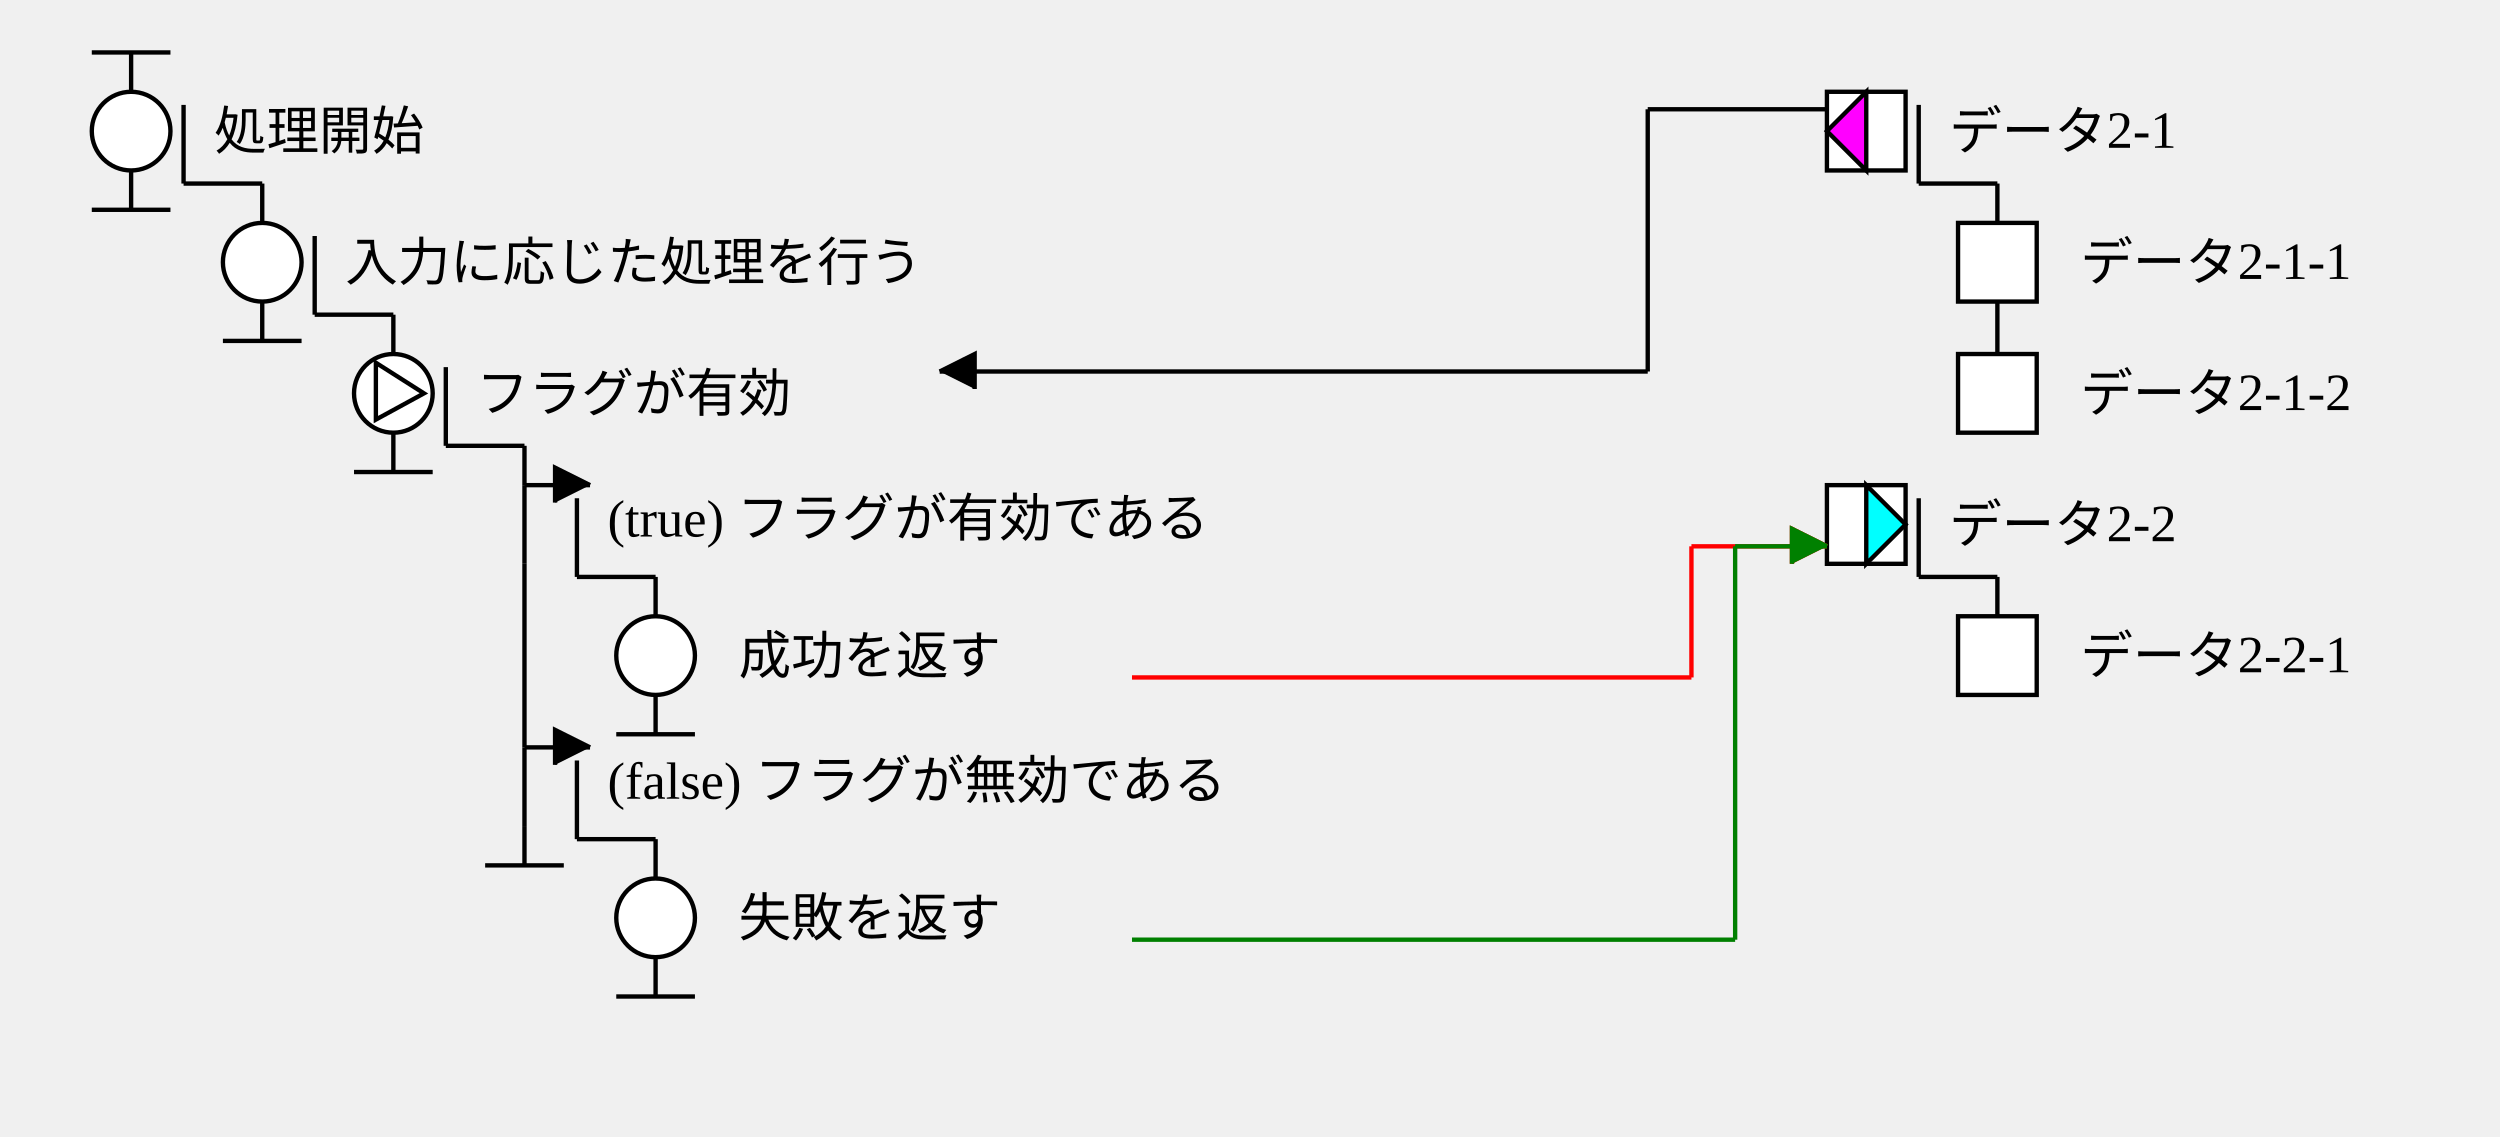
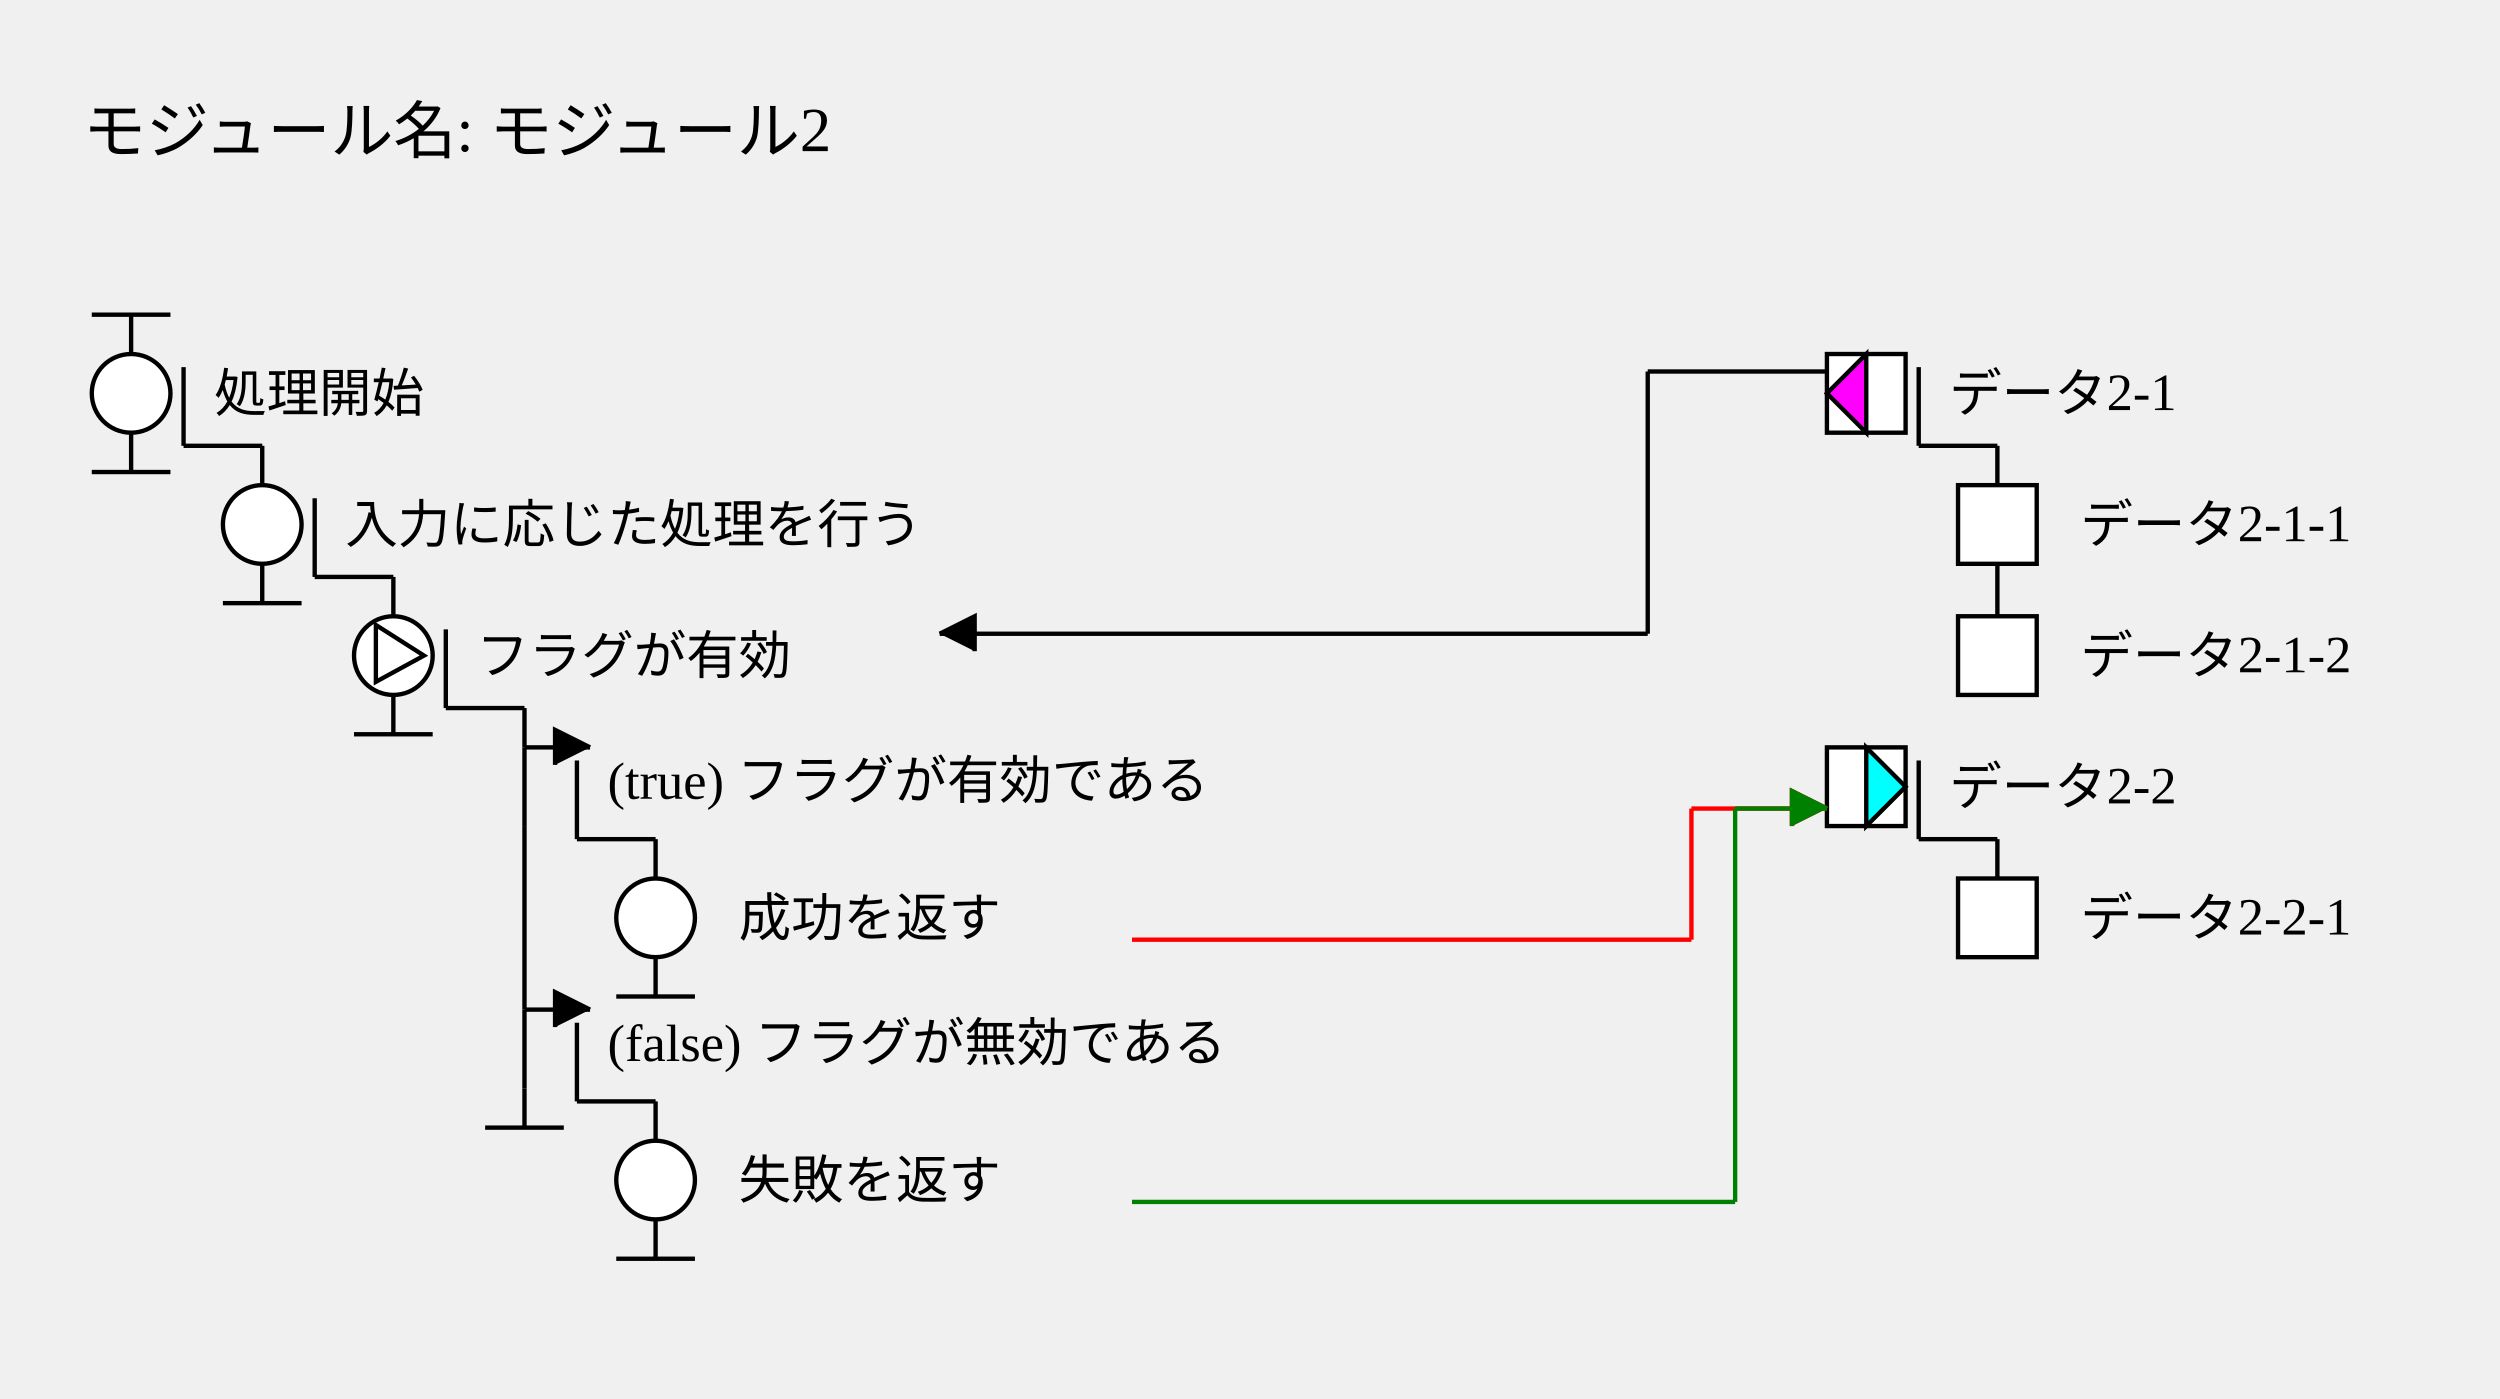
- <svg xmlns="http://www.w3.org/2000/svg" width="572" height="260" style="background-color: #808d81">
-   <circle cx="30" cy="30" r="9" fill="white" stroke="black" />
-   <text x="49" y="30" text-anchor="start" dominant-baseline="middle" font-size="100%" rotate="0">処理開始</text>
-   <line x1="30" y1="12" x2="30" y2="21" stroke="black" />
-   <line x1="21" y1="12" x2="39" y2="12" stroke="black" />
-   <line x1="30" y1="39" x2="30" y2="48" stroke="black" />
-   <line x1="21" y1="48" x2="39" y2="48" stroke="black" />
-   <circle cx="60" cy="60" r="9" fill="white" stroke="black" />
-   <text x="79" y="60" text-anchor="start" dominant-baseline="middle" font-size="100%" rotate="0">入力に応じた処理を行う</text>
-   <line x1="60" y1="69" x2="60" y2="78" stroke="black" />
-   <line x1="51" y1="78" x2="69" y2="78" stroke="black" />
-   <line x1="60" y1="42" x2="60" y2="51" stroke="black" />
-   <line x1="42" y1="42" x2="60" y2="42" stroke="black" />
-   <line x1="42" y1="24" x2="42" y2="42" stroke="black" />
-   <circle cx="90" cy="90" r="9" fill="white" stroke="black" />
-   <polygon points="97 90 86 96 86 83" fill="white" stroke="black" />
-   <text x="109" y="90" text-anchor="start" dominant-baseline="middle" font-size="100%" rotate="0">フラグが有効</text>
-   <line x1="90" y1="99" x2="90" y2="108" stroke="black" />
-   <line x1="81" y1="108" x2="99" y2="108" stroke="black" />
-   <line x1="90" y1="72" x2="90" y2="81" stroke="black" />
-   <line x1="72" y1="72" x2="90" y2="72" stroke="black" />
-   <line x1="72" y1="54" x2="72" y2="72" stroke="black" />
-   <line x1="120" y1="111" x2="120" y2="129" stroke="black" />
-   <line x1="120" y1="111" x2="135" y2="111" stroke="black" />
-   <path d="M 135 111 L 127 107 L 127 115" stroke="black" fill="black" />
-   <text x="139" y="120" text-anchor="start" dominant-baseline="middle" font-size="100%" rotate="0">(true) フラグが有効である</text>
-   <line x1="120" y1="102" x2="120" y2="111" stroke="black" />
-   <line x1="102" y1="102" x2="120" y2="102" stroke="black" />
-   <line x1="102" y1="84" x2="102" y2="102" stroke="black" />
-   <circle cx="150" cy="150" r="9" fill="white" stroke="black" />
-   <text x="169" y="150" text-anchor="start" dominant-baseline="middle" font-size="100%" rotate="0">成功を返す</text>
-   <line x1="150" y1="159" x2="150" y2="168" stroke="black" />
-   <line x1="141" y1="168" x2="159" y2="168" stroke="black" />
-   <line x1="150" y1="132" x2="150" y2="141" stroke="black" />
-   <line x1="132" y1="132" x2="150" y2="132" stroke="black" />
-   <line x1="132" y1="114" x2="132" y2="132" stroke="black" />
+ <svg xmlns="http://www.w3.org/2000/svg" width="572" height="320" style="background-color: #808d81">
+   <text x="19" y="30" text-anchor="start" dominant-baseline="middle" font-size="120%" rotate="0">モジュール名: モジュール2</text>
+   <circle cx="30" cy="90" r="9" fill="white" stroke="black" />
+   <text x="49" y="90" text-anchor="start" dominant-baseline="middle" font-size="100%" rotate="0">処理開始</text>
+   <line x1="30" y1="72" x2="30" y2="81" stroke="black" />
+   <line x1="21" y1="72" x2="39" y2="72" stroke="black" />
+   <line x1="30" y1="99" x2="30" y2="108" stroke="black" />
+   <line x1="21" y1="108" x2="39" y2="108" stroke="black" />
+   <circle cx="60" cy="120" r="9" fill="white" stroke="black" />
+   <text x="79" y="120" text-anchor="start" dominant-baseline="middle" font-size="100%" rotate="0">入力に応じた処理を行う</text>
+   <line x1="60" y1="129" x2="60" y2="138" stroke="black" />
+   <line x1="51" y1="138" x2="69" y2="138" stroke="black" />
+   <line x1="60" y1="102" x2="60" y2="111" stroke="black" />
+   <line x1="42" y1="102" x2="60" y2="102" stroke="black" />
+   <line x1="42" y1="84" x2="42" y2="102" stroke="black" />
+   <circle cx="90" cy="150" r="9" fill="white" stroke="black" />
+   <polygon points="97 150 86 156 86 143" fill="white" stroke="black" />
+   <text x="109" y="150" text-anchor="start" dominant-baseline="middle" font-size="100%" rotate="0">フラグが有効</text>
+   <line x1="90" y1="159" x2="90" y2="168" stroke="black" />
+   <line x1="81" y1="168" x2="99" y2="168" stroke="black" />
+   <line x1="90" y1="132" x2="90" y2="141" stroke="black" />
+   <line x1="72" y1="132" x2="90" y2="132" stroke="black" />
+   <line x1="72" y1="114" x2="72" y2="132" stroke="black" />
  <line x1="120" y1="171" x2="120" y2="189" stroke="black" />
  <line x1="120" y1="171" x2="135" y2="171" stroke="black" />
  <path d="M 135 171 L 127 167 L 127 175" stroke="black" fill="black" />
-   <text x="139" y="180" text-anchor="start" dominant-baseline="middle" font-size="100%" rotate="0">(false) フラグが無効である</text>
-   <line x1="120" y1="129" x2="120" y2="171" stroke="black" />
-   <line x1="120" y1="189" x2="120" y2="198" stroke="black" />
-   <line x1="111" y1="198" x2="129" y2="198" stroke="black" />
+   <text x="139" y="180" text-anchor="start" dominant-baseline="middle" font-size="100%" rotate="0">(true) フラグが有効である</text>
+   <line x1="120" y1="162" x2="120" y2="171" stroke="black" />
+   <line x1="102" y1="162" x2="120" y2="162" stroke="black" />
+   <line x1="102" y1="144" x2="102" y2="162" stroke="black" />
  <circle cx="150" cy="210" r="9" fill="white" stroke="black" />
-   <text x="169" y="210" text-anchor="start" dominant-baseline="middle" font-size="100%" rotate="0">失敗を返す</text>
+   <text x="169" y="210" text-anchor="start" dominant-baseline="middle" font-size="100%" rotate="0">成功を返す</text>
  <line x1="150" y1="219" x2="150" y2="228" stroke="black" />
  <line x1="141" y1="228" x2="159" y2="228" stroke="black" />
  <line x1="150" y1="192" x2="150" y2="201" stroke="black" />
  <line x1="132" y1="192" x2="150" y2="192" stroke="black" />
  <line x1="132" y1="174" x2="132" y2="192" stroke="black" />
-   <line x1="215" y1="85" x2="377" y2="85" stroke="black" />
-   <path d="M 215 85 L 223 81 L 223 89" stroke="black" fill="black" />
-   <line x1="259" y1="155" x2="387" y2="155" stroke="red" />
-   <line x1="259" y1="215" x2="397" y2="215" stroke="green" />
-   <rect x="418" y="21" width="18" height="18" fill="white" stroke="black" />
-   <text x="446" y="30" text-anchor="start" dominant-baseline="middle" font-size="100%" rotate="0">データ2-1</text>
-   <rect x="448" y="51" width="18" height="18" fill="white" stroke="black" />
-   <text x="476" y="60" text-anchor="start" dominant-baseline="middle" font-size="100%" rotate="0">データ2-1-1</text>
-   <line x1="457" y1="42" x2="457" y2="51" stroke="black" />
-   <line x1="439" y1="42" x2="457" y2="42" stroke="black" />
-   <line x1="439" y1="24" x2="439" y2="42" stroke="black" />
-   <rect x="448" y="81" width="18" height="18" fill="white" stroke="black" />
-   <text x="476" y="90" text-anchor="start" dominant-baseline="middle" font-size="100%" rotate="0">データ2-1-2</text>
-   <line x1="457" y1="69" x2="457" y2="81" stroke="black" />
-   <rect x="418" y="111" width="18" height="18" fill="white" stroke="black" />
-   <text x="446" y="120" text-anchor="start" dominant-baseline="middle" font-size="100%" rotate="0">データ2-2</text>
+   <line x1="120" y1="231" x2="120" y2="249" stroke="black" />
+   <line x1="120" y1="231" x2="135" y2="231" stroke="black" />
+   <path d="M 135 231 L 127 227 L 127 235" stroke="black" fill="black" />
+   <text x="139" y="240" text-anchor="start" dominant-baseline="middle" font-size="100%" rotate="0">(false) フラグが無効である</text>
+   <line x1="120" y1="189" x2="120" y2="231" stroke="black" />
+   <line x1="120" y1="249" x2="120" y2="258" stroke="black" />
+   <line x1="111" y1="258" x2="129" y2="258" stroke="black" />
+   <circle cx="150" cy="270" r="9" fill="white" stroke="black" />
+   <text x="169" y="270" text-anchor="start" dominant-baseline="middle" font-size="100%" rotate="0">失敗を返す</text>
+   <line x1="150" y1="279" x2="150" y2="288" stroke="black" />
+   <line x1="141" y1="288" x2="159" y2="288" stroke="black" />
+   <line x1="150" y1="252" x2="150" y2="261" stroke="black" />
+   <line x1="132" y1="252" x2="150" y2="252" stroke="black" />
+   <line x1="132" y1="234" x2="132" y2="252" stroke="black" />
+   <line x1="215" y1="145" x2="377" y2="145" stroke="black" />
+   <path d="M 215 145 L 223 141 L 223 149" stroke="black" fill="black" />
+   <line x1="259" y1="215" x2="387" y2="215" stroke="red" />
+   <line x1="259" y1="275" x2="397" y2="275" stroke="green" />
+   <rect x="418" y="81" width="18" height="18" fill="white" stroke="black" />
+   <text x="446" y="90" text-anchor="start" dominant-baseline="middle" font-size="100%" rotate="0">データ2-1</text>
+   <rect x="448" y="111" width="18" height="18" fill="white" stroke="black" />
+   <text x="476" y="120" text-anchor="start" dominant-baseline="middle" font-size="100%" rotate="0">データ2-1-1</text>
+   <line x1="457" y1="102" x2="457" y2="111" stroke="black" />
+   <line x1="439" y1="102" x2="457" y2="102" stroke="black" />
+   <line x1="439" y1="84" x2="439" y2="102" stroke="black" />
  <rect x="448" y="141" width="18" height="18" fill="white" stroke="black" />
-   <text x="476" y="150" text-anchor="start" dominant-baseline="middle" font-size="100%" rotate="0">データ2-2-1</text>
-   <line x1="457" y1="132" x2="457" y2="141" stroke="black" />
-   <line x1="439" y1="132" x2="457" y2="132" stroke="black" />
-   <line x1="439" y1="114" x2="439" y2="132" stroke="black" />
-   <path d="M 418 30 L 427 21 L 427 39 Z" stroke="black" fill="fuchsia" />
-   <line x1="377" y1="25" x2="418" y2="25" stroke="black" />
-   <path d="M 436 120 L 427 111 L 427 129 Z" stroke="black" fill="aqua" />
-   <line x1="387" y1="125" x2="418" y2="125" stroke="red" />
-   <path d="M 418 125 L 410 121 L 410 129" stroke="red" fill="red" />
-   <line x1="397" y1="125" x2="418" y2="125" stroke="green" />
-   <path d="M 418 125 L 410 121 L 410 129" stroke="green" fill="green" />
-   <line x1="377" y1="25" x2="377" y2="85" stroke="black" />
-   <line x1="387" y1="125" x2="387" y2="155" stroke="red" />
-   <line x1="397" y1="125" x2="397" y2="215" stroke="green" />
+   <text x="476" y="150" text-anchor="start" dominant-baseline="middle" font-size="100%" rotate="0">データ2-1-2</text>
+   <line x1="457" y1="129" x2="457" y2="141" stroke="black" />
+   <rect x="418" y="171" width="18" height="18" fill="white" stroke="black" />
+   <text x="446" y="180" text-anchor="start" dominant-baseline="middle" font-size="100%" rotate="0">データ2-2</text>
+   <rect x="448" y="201" width="18" height="18" fill="white" stroke="black" />
+   <text x="476" y="210" text-anchor="start" dominant-baseline="middle" font-size="100%" rotate="0">データ2-2-1</text>
+   <line x1="457" y1="192" x2="457" y2="201" stroke="black" />
+   <line x1="439" y1="192" x2="457" y2="192" stroke="black" />
+   <line x1="439" y1="174" x2="439" y2="192" stroke="black" />
+   <path d="M 418 90 L 427 81 L 427 99 Z" stroke="black" fill="fuchsia" />
+   <line x1="377" y1="85" x2="418" y2="85" stroke="black" />
+   <path d="M 436 180 L 427 171 L 427 189 Z" stroke="black" fill="aqua" />
+   <line x1="387" y1="185" x2="418" y2="185" stroke="red" />
+   <path d="M 418 185 L 410 181 L 410 189" stroke="red" fill="red" />
+   <line x1="397" y1="185" x2="418" y2="185" stroke="green" />
+   <path d="M 418 185 L 410 181 L 410 189" stroke="green" fill="green" />
+   <line x1="377" y1="85" x2="377" y2="145" stroke="black" />
+   <line x1="387" y1="185" x2="387" y2="215" stroke="red" />
+   <line x1="397" y1="185" x2="397" y2="275" stroke="green" />
</svg>
